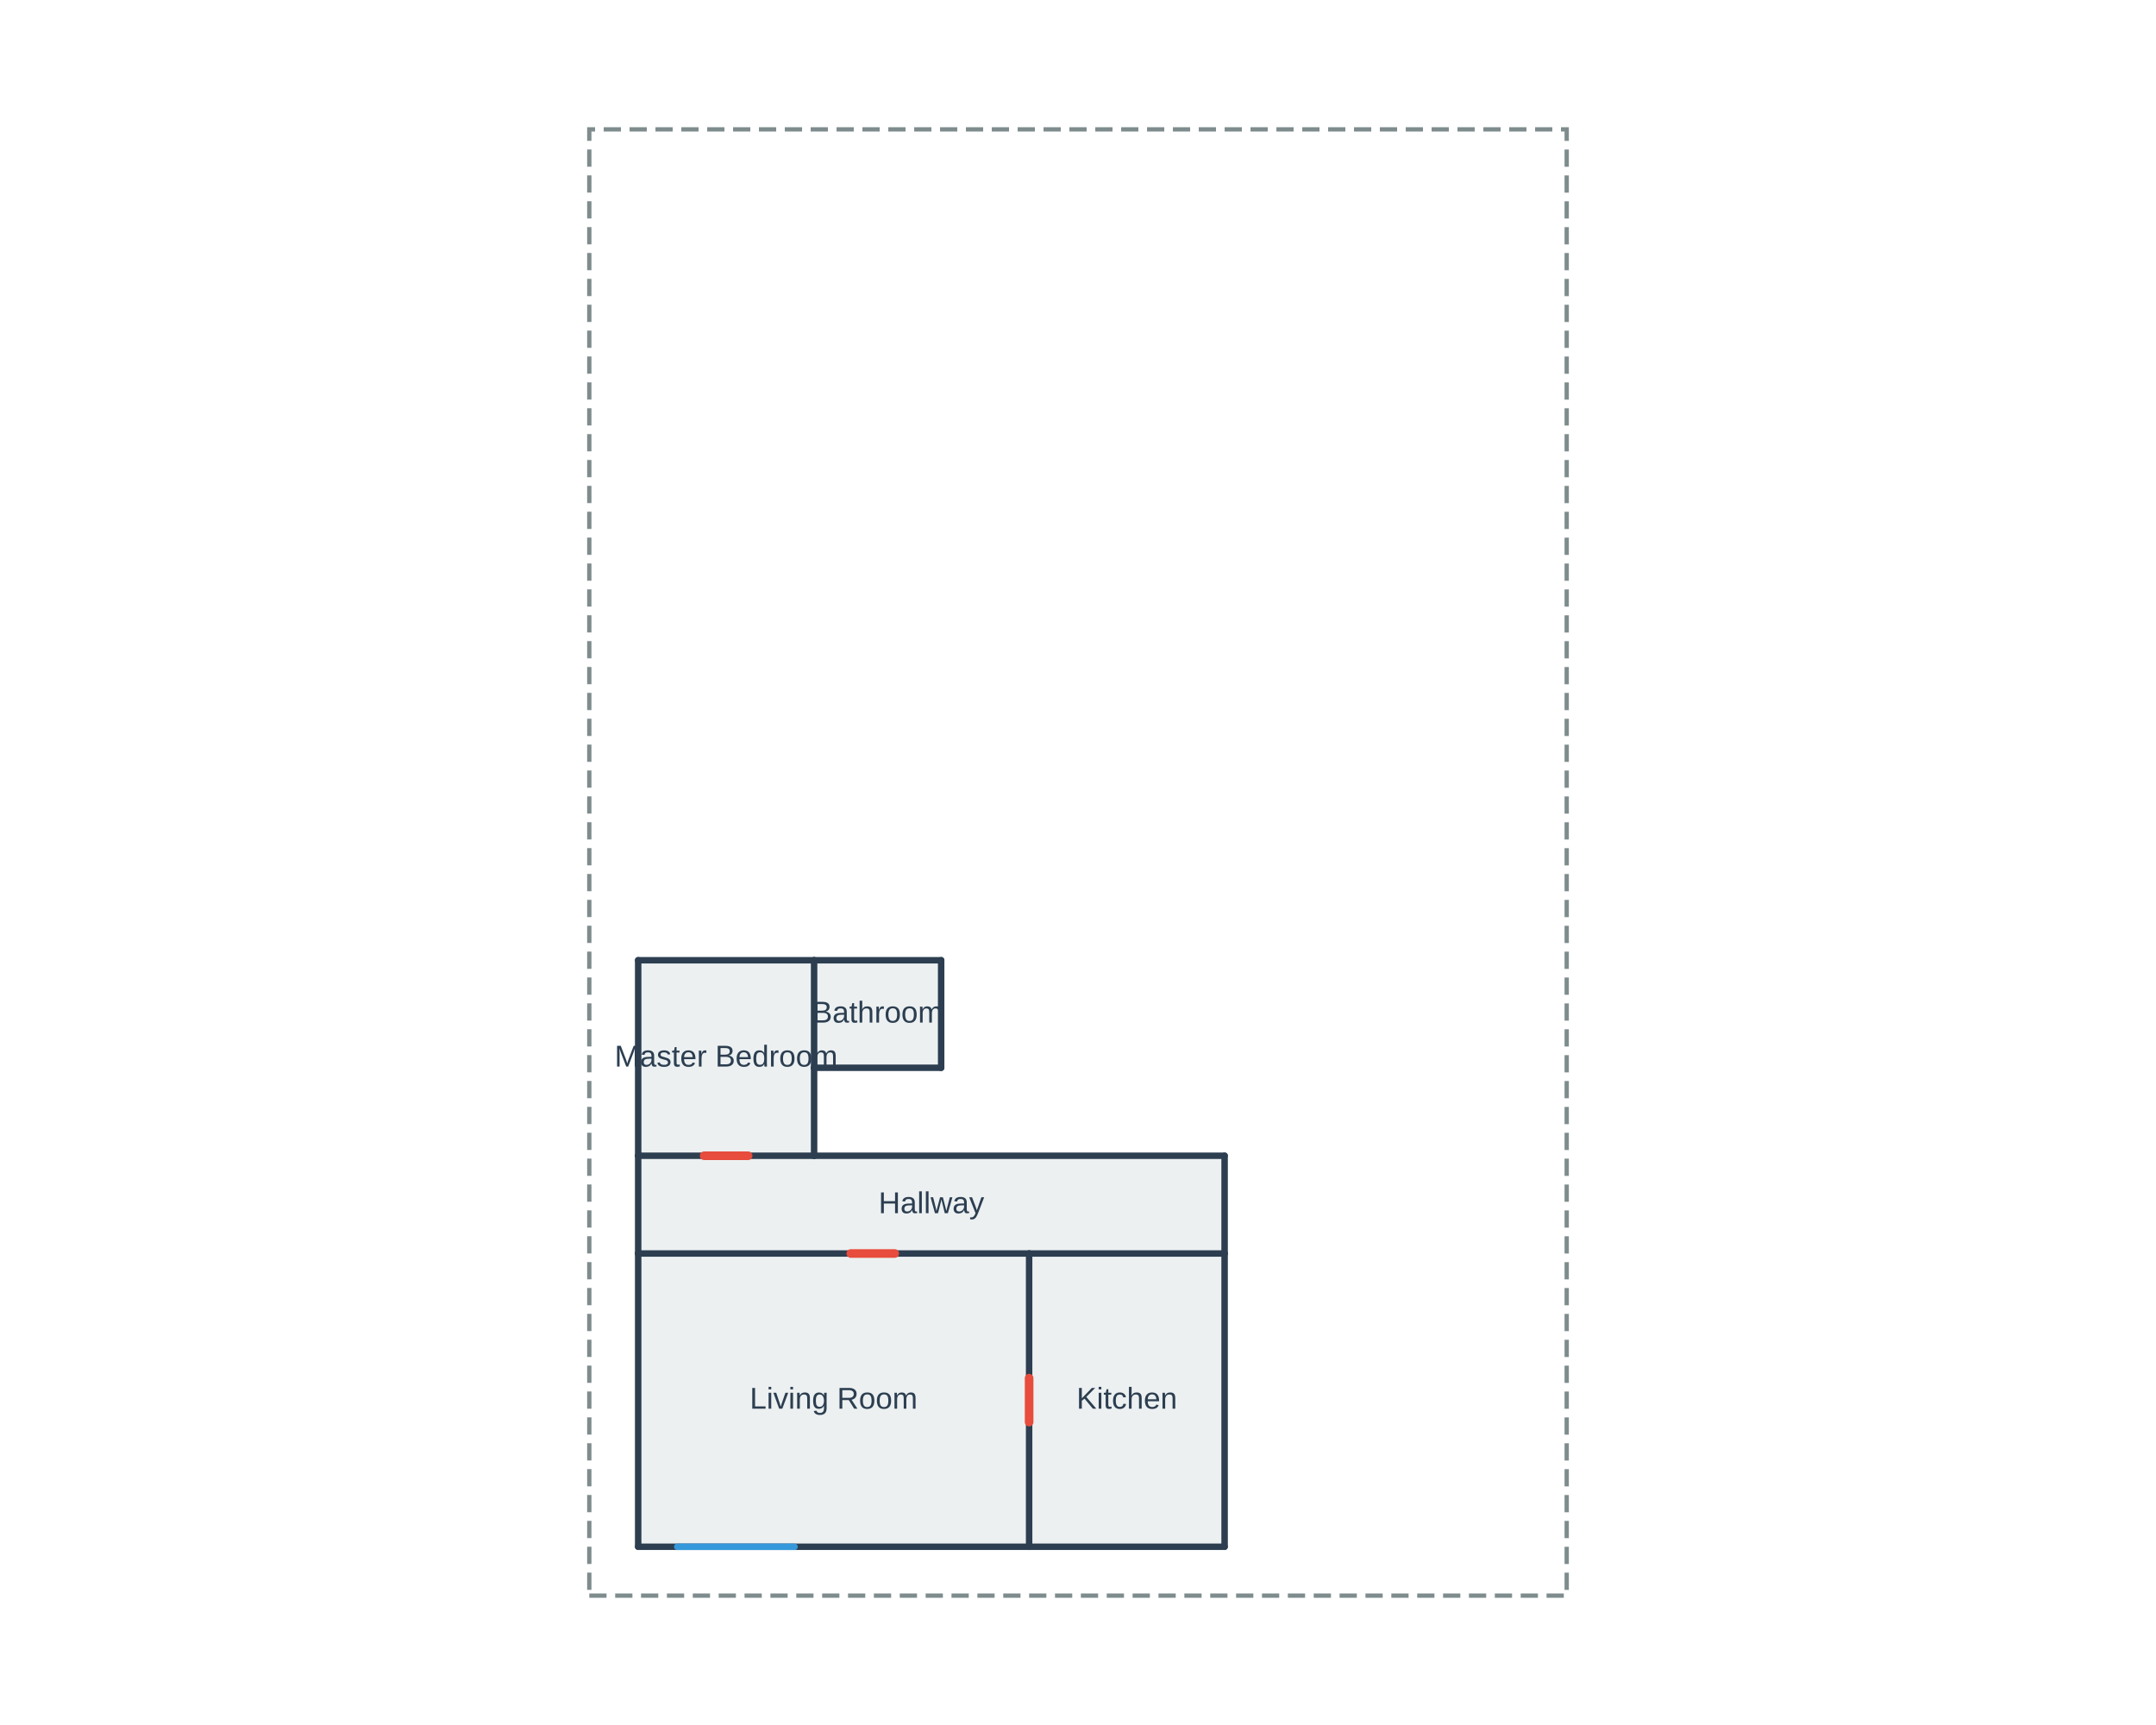
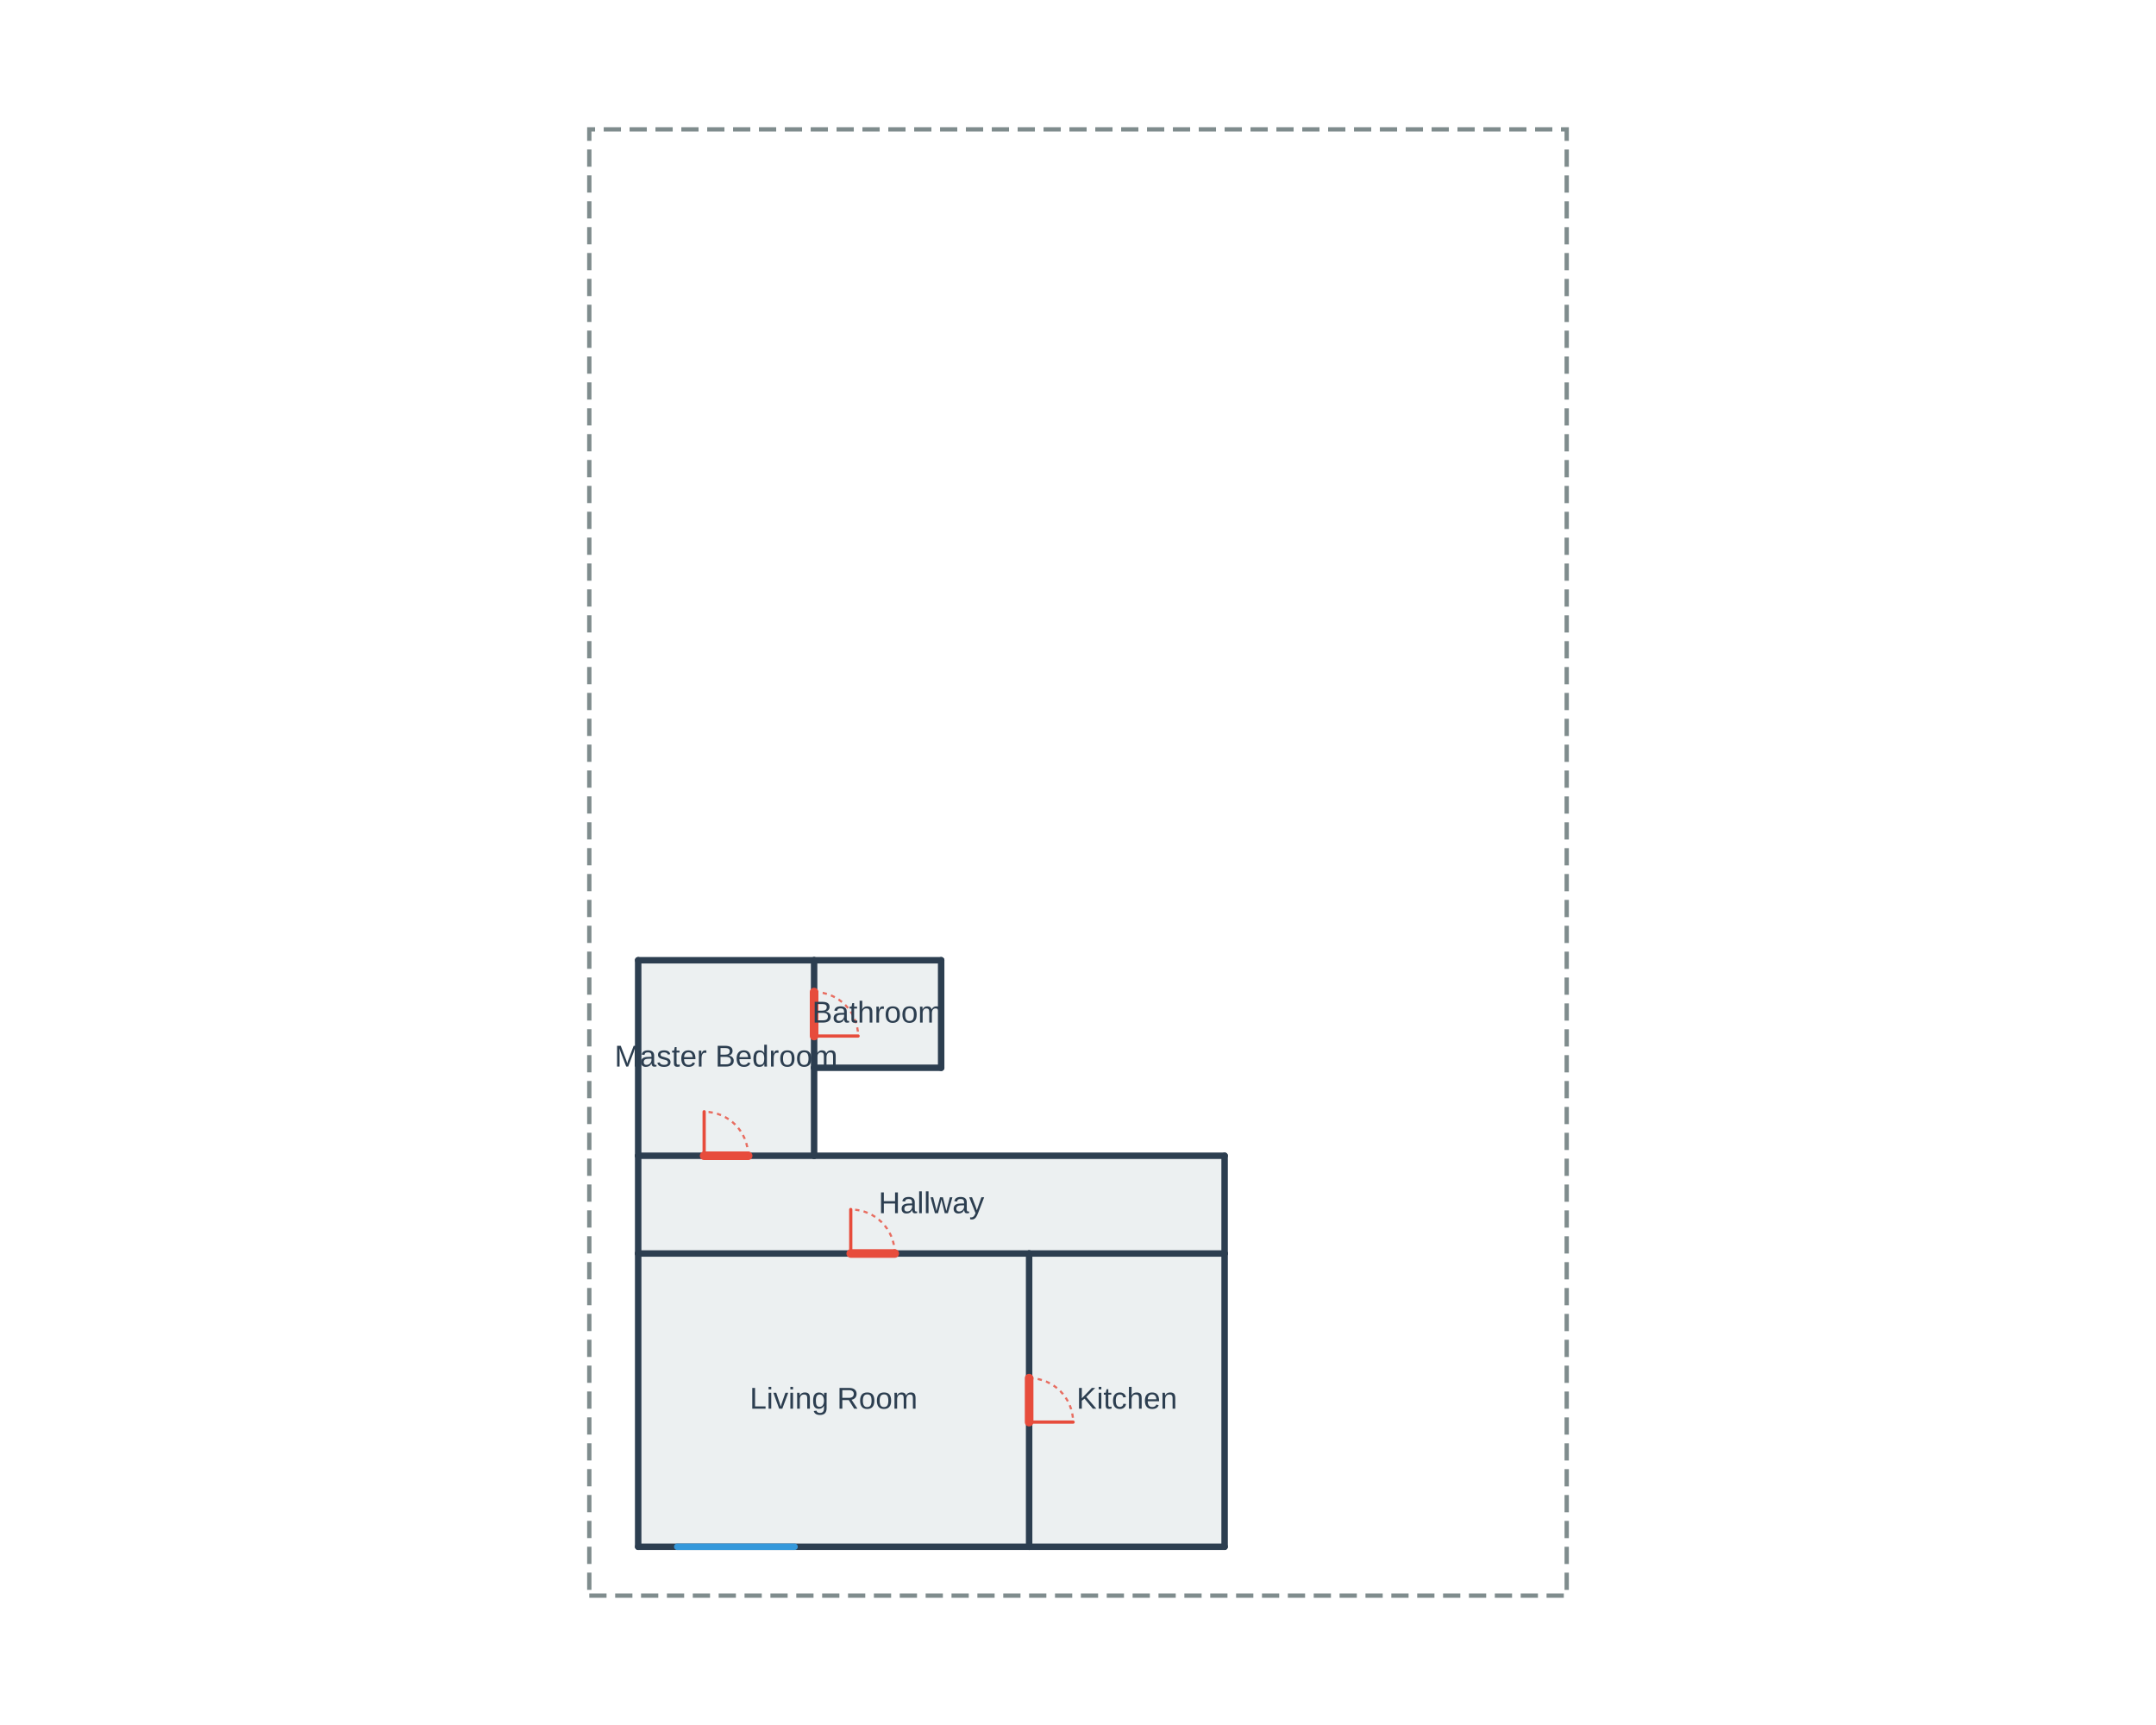
<svg xmlns="http://www.w3.org/2000/svg" width="1000" height="800" viewBox="0 0 1000 800">
  <defs>
    <style>
      .room-label { font-family: Arial, sans-serif; font-weight: 500; }
    </style>
  </defs>
  <rect width="1000" height="800" fill="#ffffff" />
  <path d="M 273.33 740.00 L 726.67 740.00 L 726.67 60.00 L 273.33 60.00 Z" fill="none" stroke="#7f8c8d" stroke-width="2" stroke-dasharray="8,4" />
  <path d="M 296.00 717.33 L 477.33 717.33 L 477.33 581.33 L 296.00 581.33 Z" fill="#ecf0f1" stroke="#bdc3c7" stroke-width="1" />
  <path d="M 477.33 717.33 L 568.00 717.33 L 568.00 581.33 L 477.33 581.33 Z" fill="#ecf0f1" stroke="#bdc3c7" stroke-width="1" />
  <path d="M 296.00 581.33 L 568.00 581.33 L 568.00 536.00 L 296.00 536.00 Z" fill="#ecf0f1" stroke="#bdc3c7" stroke-width="1" />
  <path d="M 296.00 536.00 L 377.60 536.00 L 377.60 445.33 L 296.00 445.33 Z" fill="#ecf0f1" stroke="#bdc3c7" stroke-width="1" />
  <path d="M 377.60 495.20 L 436.53 495.20 L 436.53 445.33 L 377.60 445.33 Z" fill="#ecf0f1" stroke="#bdc3c7" stroke-width="1" />
  <line x1="477.33" y1="717.33" x2="477.33" y2="581.33" stroke="#2c3e50" stroke-width="3" stroke-linecap="round" />
  <line x1="296.00" y1="581.33" x2="477.33" y2="581.33" stroke="#2c3e50" stroke-width="3" stroke-linecap="round" />
  <line x1="477.33" y1="581.33" x2="568.00" y2="581.33" stroke="#2c3e50" stroke-width="3" stroke-linecap="round" />
  <line x1="296.00" y1="536.00" x2="377.60" y2="536.00" stroke="#2c3e50" stroke-width="3" stroke-linecap="round" />
  <line x1="377.60" y1="495.20" x2="377.60" y2="445.33" stroke="#2c3e50" stroke-width="3" stroke-linecap="round" />
  <line x1="296.00" y1="717.33" x2="477.33" y2="717.33" stroke="#2c3e50" stroke-width="3" stroke-linecap="round" />
  <line x1="296.00" y1="717.33" x2="296.00" y2="581.33" stroke="#2c3e50" stroke-width="3" stroke-linecap="round" />
  <line x1="477.33" y1="717.33" x2="568.00" y2="717.33" stroke="#2c3e50" stroke-width="3" stroke-linecap="round" />
  <line x1="568.00" y1="717.33" x2="568.00" y2="581.33" stroke="#2c3e50" stroke-width="3" stroke-linecap="round" />
  <line x1="568.00" y1="581.33" x2="568.00" y2="536.00" stroke="#2c3e50" stroke-width="3" stroke-linecap="round" />
  <line x1="377.60" y1="536.00" x2="568.00" y2="536.00" stroke="#2c3e50" stroke-width="3" stroke-linecap="round" />
  <line x1="296.00" y1="581.33" x2="296.00" y2="536.00" stroke="#2c3e50" stroke-width="3" stroke-linecap="round" />
  <line x1="377.60" y1="536.00" x2="377.60" y2="495.20" stroke="#2c3e50" stroke-width="3" stroke-linecap="round" />
  <line x1="296.00" y1="445.33" x2="377.60" y2="445.33" stroke="#2c3e50" stroke-width="3" stroke-linecap="round" />
  <line x1="296.00" y1="536.00" x2="296.00" y2="445.33" stroke="#2c3e50" stroke-width="3" stroke-linecap="round" />
  <line x1="377.60" y1="495.20" x2="436.53" y2="495.20" stroke="#2c3e50" stroke-width="3" stroke-linecap="round" />
  <line x1="436.53" y1="495.20" x2="436.53" y2="445.33" stroke="#2c3e50" stroke-width="3" stroke-linecap="round" />
  <line x1="377.60" y1="445.33" x2="436.53" y2="445.33" stroke="#2c3e50" stroke-width="3" stroke-linecap="round" />
  <line x1="394.60" y1="581.33" x2="415.00" y2="581.33" stroke="#e74c3c" stroke-width="4" stroke-linecap="round" />
+   <line class="door-leaf" x1="394.60" y1="581.33" x2="394.60" y2="560.93" stroke="#e74c3c" stroke-width="1.5" stroke-linecap="round" />
+   <path class="door-swing" d="M 415.00 581.33 A 20.40 20.40 0 0 0 394.60 560.93" fill="none" stroke="#e74c3c" stroke-width="1" stroke-dasharray="2,2" opacity="0.8" />
  <line x1="477.33" y1="659.53" x2="477.33" y2="639.13" stroke="#e74c3c" stroke-width="4" stroke-linecap="round" />
+   <line class="door-leaf" x1="477.33" y1="659.53" x2="497.73" y2="659.53" stroke="#e74c3c" stroke-width="1.5" stroke-linecap="round" />
+   <path class="door-swing" d="M 477.33 639.13 A 20.40 20.40 0 0 1 497.73 659.53" fill="none" stroke="#e74c3c" stroke-width="1" stroke-dasharray="2,2" opacity="0.8" />
  <line x1="326.60" y1="536.00" x2="347.00" y2="536.00" stroke="#e74c3c" stroke-width="4" stroke-linecap="round" />
+   <line class="door-leaf" x1="326.60" y1="536.00" x2="326.60" y2="515.60" stroke="#e74c3c" stroke-width="1.5" stroke-linecap="round" />
+   <path class="door-swing" d="M 347.00 536.00 A 20.40 20.40 0 0 0 326.60 515.60" fill="none" stroke="#e74c3c" stroke-width="1" stroke-dasharray="2,2" opacity="0.8" />
+   <line x1="377.60" y1="480.47" x2="377.60" y2="460.07" stroke="#e74c3c" stroke-width="4" stroke-linecap="round" />
+   <line class="door-leaf" x1="377.60" y1="480.47" x2="398.00" y2="480.47" stroke="#e74c3c" stroke-width="1.5" stroke-linecap="round" />
+   <path class="door-swing" d="M 377.60 460.07 A 20.40 20.40 0 0 1 398.00 480.47" fill="none" stroke="#e74c3c" stroke-width="1" stroke-dasharray="2,2" opacity="0.8" />
  <line x1="314.13" y1="717.33" x2="368.53" y2="717.33" stroke="#3498db" stroke-width="3" stroke-linecap="round" />
  <text x="386.67" y="649.33" font-size="14" fill="#2c3e50" text-anchor="middle" dominant-baseline="middle" font-family="Arial, sans-serif">Living Room</text>
  <text x="522.67" y="649.33" font-size="14" fill="#2c3e50" text-anchor="middle" dominant-baseline="middle" font-family="Arial, sans-serif">Kitchen</text>
  <text x="432.00" y="558.67" font-size="14" fill="#2c3e50" text-anchor="middle" dominant-baseline="middle" font-family="Arial, sans-serif">Hallway</text>
  <text x="336.80" y="490.67" font-size="14" fill="#2c3e50" text-anchor="middle" dominant-baseline="middle" font-family="Arial, sans-serif">Master Bedroom</text>
  <text x="407.07" y="470.27" font-size="14" fill="#2c3e50" text-anchor="middle" dominant-baseline="middle" font-family="Arial, sans-serif">Bathroom</text>
</svg>
